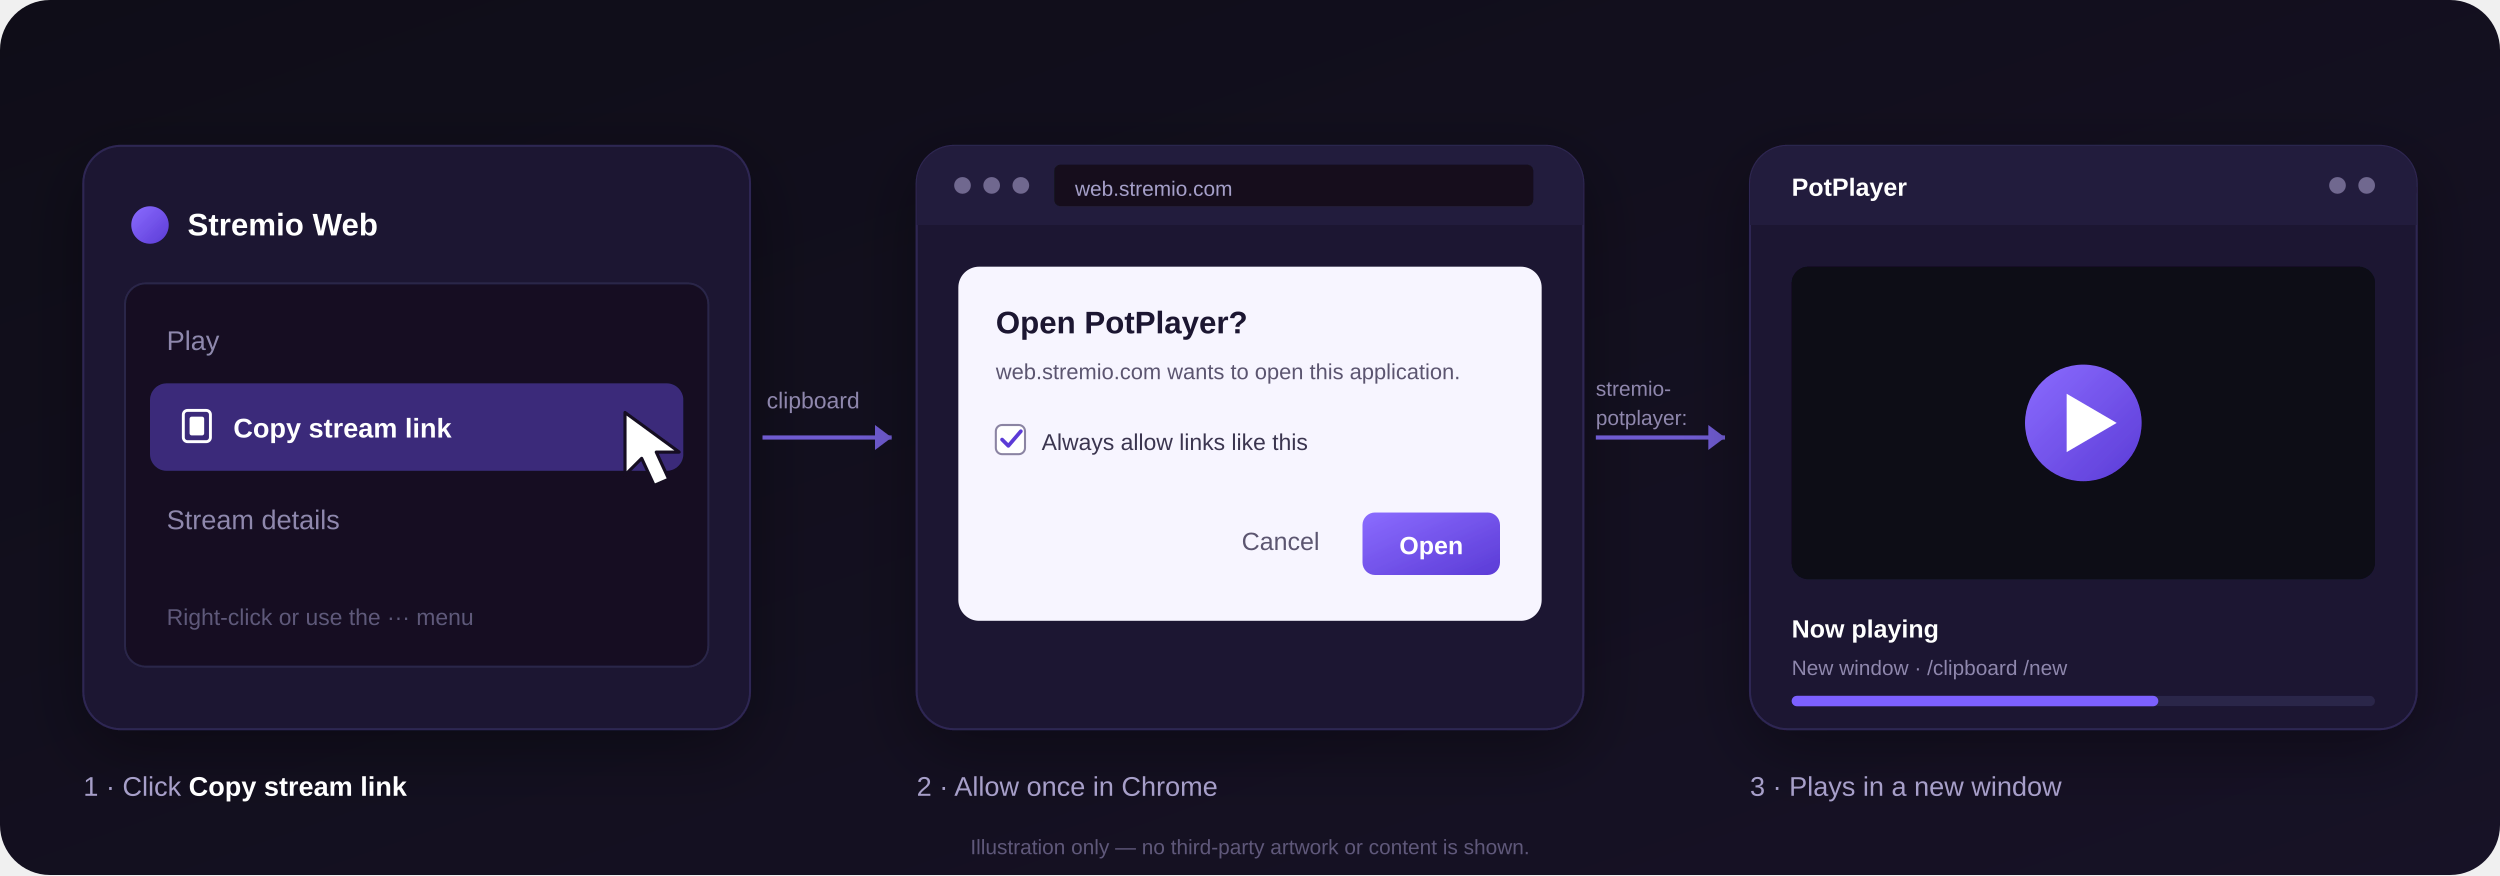
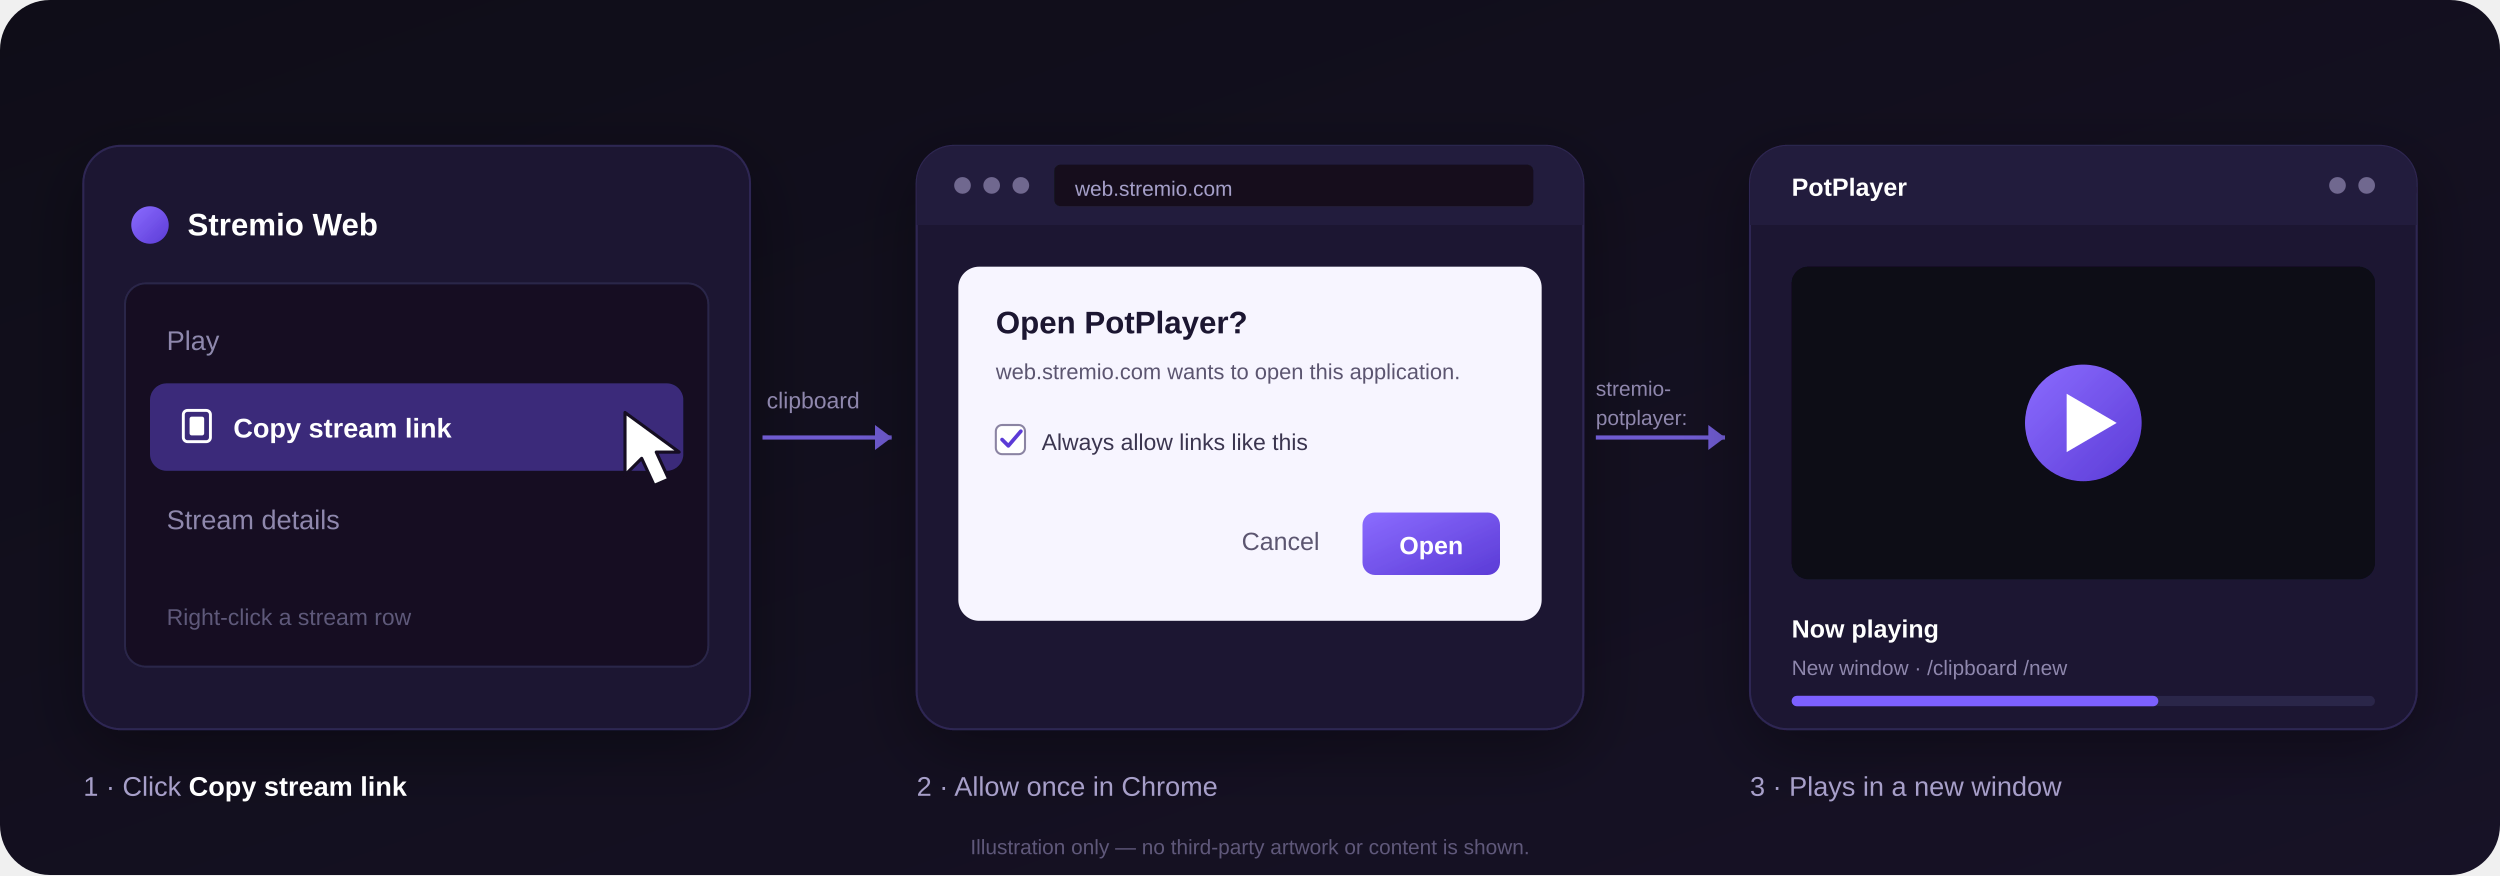
<svg xmlns="http://www.w3.org/2000/svg" viewBox="0 0 1200 420" role="img" aria-labelledby="title desc">
  <defs>
    <linearGradient id="bg" x1="0" y1="0" x2="1" y2="1">
      <stop offset="0" stop-color="#0f0d18" />
      <stop offset="1" stop-color="#171226" />
    </linearGradient>
    <linearGradient id="accent" x1="0" y1="0" x2="1" y2="1">
      <stop offset="0" stop-color="#8b6cff" />
      <stop offset="1" stop-color="#5b3bd6" />
    </linearGradient>
    <filter id="shadow" x="-30%" y="-30%" width="160%" height="160%">
      <feDropShadow dx="0" dy="10" stdDeviation="16" flood-color="#000" flood-opacity="0.35" />
    </filter>
  </defs>
  <rect width="1200" height="420" rx="24" fill="url(#bg)" />
  <g filter="url(#shadow)">
    <rect x="40" y="70" width="320" height="280" rx="18" fill="#1a1530" stroke="#2e2752" />
    <circle cx="72" cy="108" r="9" fill="url(#accent)" />
    <text x="90" y="113" fill="#ffffff" font-family="Segoe UI, Arial, sans-serif" font-size="15" font-weight="600">Stremio Web</text>
    <rect x="60" y="136" width="280" height="184" rx="10" fill="#120f20" stroke="#2b2548" />
    <text x="80" y="168" fill="#8f87ad" font-family="Segoe UI, Arial, sans-serif" font-size="13">Play</text>
    <rect x="72" y="184" width="256" height="42" rx="8" fill="#3a2a7a" />
    <rect x="88" y="197" width="13" height="15" rx="2" fill="none" stroke="#ffffff" stroke-width="1.4" />
    <rect x="91" y="200" width="7" height="9" rx="1" fill="#ffffff" />
    <text x="112" y="210" fill="#ffffff" font-family="Segoe UI, Arial, sans-serif" font-size="13" font-weight="600">Copy stream link</text>
    <text x="80" y="254" fill="#8f87ad" font-family="Segoe UI, Arial, sans-serif" font-size="13">Stream details</text>
-     <text x="80" y="300" fill="#5f587a" font-family="Segoe UI, Arial, sans-serif" font-size="11">Right-click or use the ··· menu</text>
+     <text x="80" y="300" fill="#5f587a" font-family="Segoe UI, Arial, sans-serif" font-size="11">Right-click a stream row</text>
    <path d="M300 198 l0 30 l8 -8 l6 13 l7 -3 l-6 -13 l11 0 z" fill="#ffffff" stroke="#120f20" stroke-width="1.5" stroke-linejoin="round" />
  </g>
  <text x="40" y="382" fill="#a79fc9" font-family="Segoe UI, Arial, sans-serif" font-size="13">1 · Click <tspan fill="#ffffff" font-weight="600">Copy stream link</tspan>
  </text>
  <g stroke="#6f5bd0" stroke-width="2" fill="none">
    <path d="M366 210 H428" />
    <path d="M420 204 l8 6 l-8 6" fill="#6f5bd0" stroke="none" />
  </g>
  <text x="368" y="196" fill="#8f87ad" font-family="Segoe UI, Arial, sans-serif" font-size="11">clipboard</text>
  <g filter="url(#shadow)">
    <rect x="440" y="70" width="320" height="280" rx="18" fill="#1a1530" stroke="#2e2752" />
    <rect x="440" y="70" width="320" height="38" rx="18" fill="#241d3d" />
    <rect x="440" y="90" width="320" height="18" fill="#241d3d" />
    <circle cx="462" cy="89" r="4" fill="#6f678f" />
    <circle cx="476" cy="89" r="4" fill="#6f678f" />
    <circle cx="490" cy="89" r="4" fill="#6f678f" />
    <rect x="506" y="79" width="230" height="20" rx="3" fill="#15111f" />
    <text x="516" y="94" fill="#a79fc9" font-family="Segoe UI, Arial, sans-serif" font-size="10">web.stremio.com</text>
    <rect x="460" y="128" width="280" height="170" rx="10" fill="#f7f5ff" />
    <text x="478" y="160" fill="#1c1730" font-family="Segoe UI, Arial, sans-serif" font-size="15" font-weight="600">Open PotPlayer?</text>
    <text x="478" y="182" fill="#5b5570" font-family="Segoe UI, Arial, sans-serif" font-size="10.5">web.stremio.com wants to open this application.</text>
    <rect x="478" y="204" width="14" height="14" rx="3" fill="#ffffff" stroke="#8b84a3" />
    <path d="M481 211 l3 3 l6 -7" fill="none" stroke="#5b3bd6" stroke-width="1.8" stroke-linecap="round" stroke-linejoin="round" />
    <text x="500" y="216" fill="#3b3550" font-family="Segoe UI, Arial, sans-serif" font-size="11">Always allow links like this</text>
    <text x="596" y="264" fill="#5b5570" font-family="Segoe UI, Arial, sans-serif" font-size="12">Cancel</text>
    <rect x="654" y="246" width="66" height="30" rx="6" fill="url(#accent)" />
    <text x="687" y="266" fill="#ffffff" font-family="Segoe UI, Arial, sans-serif" font-size="12" font-weight="600" text-anchor="middle">Open</text>
  </g>
  <text x="440" y="382" fill="#a79fc9" font-family="Segoe UI, Arial, sans-serif" font-size="13">2 · Allow once in Chrome</text>
  <g stroke="#6f5bd0" stroke-width="2" fill="none">
    <path d="M766 210 H828" />
    <path d="M820 204 l8 6 l-8 6" fill="#6f5bd0" stroke="none" />
  </g>
  <text x="766" y="190" fill="#8f87ad" font-family="Segoe UI, Arial, sans-serif" font-size="10">stremio-</text>
  <text x="766" y="204" fill="#8f87ad" font-family="Segoe UI, Arial, sans-serif" font-size="10">potplayer:</text>
  <g filter="url(#shadow)">
    <rect x="840" y="70" width="320" height="280" rx="18" fill="#1a1530" stroke="#2e2752" />
    <rect x="840" y="70" width="320" height="38" rx="18" fill="#241d3d" />
    <rect x="840" y="90" width="320" height="18" fill="#241d3d" />
    <text x="860" y="94" fill="#ffffff" font-family="Segoe UI, Arial, sans-serif" font-size="12" font-weight="600">PotPlayer</text>
    <circle cx="1122" cy="89" r="4" fill="#6f678f" />
    <circle cx="1136" cy="89" r="4" fill="#6f678f" />
    <rect x="860" y="128" width="280" height="150" rx="8" fill="#0a0813" />
    <circle cx="1000" cy="203" r="28" fill="url(#accent)" />
    <path d="M992 189 l24 14 l-24 14 z" fill="#ffffff" />
    <text x="860" y="306" fill="#ffffff" font-family="Segoe UI, Arial, sans-serif" font-size="12" font-weight="600">Now playing</text>
    <text x="860" y="324" fill="#8f87ad" font-family="Segoe UI, Arial, sans-serif" font-size="10">New window · /clipboard /new</text>
    <rect x="860" y="334" width="280" height="5" rx="2.5" fill="#2b2548" />
    <rect x="860" y="334" width="176" height="5" rx="2.5" fill="#7b61ff" />
  </g>
  <text x="840" y="382" fill="#a79fc9" font-family="Segoe UI, Arial, sans-serif" font-size="13">3 · Plays in a new window</text>
  <text x="600" y="410" fill="#5f587a" font-family="Segoe UI, Arial, sans-serif" font-size="10" text-anchor="middle">Illustration only — no third-party artwork or content is shown.</text>
</svg>
